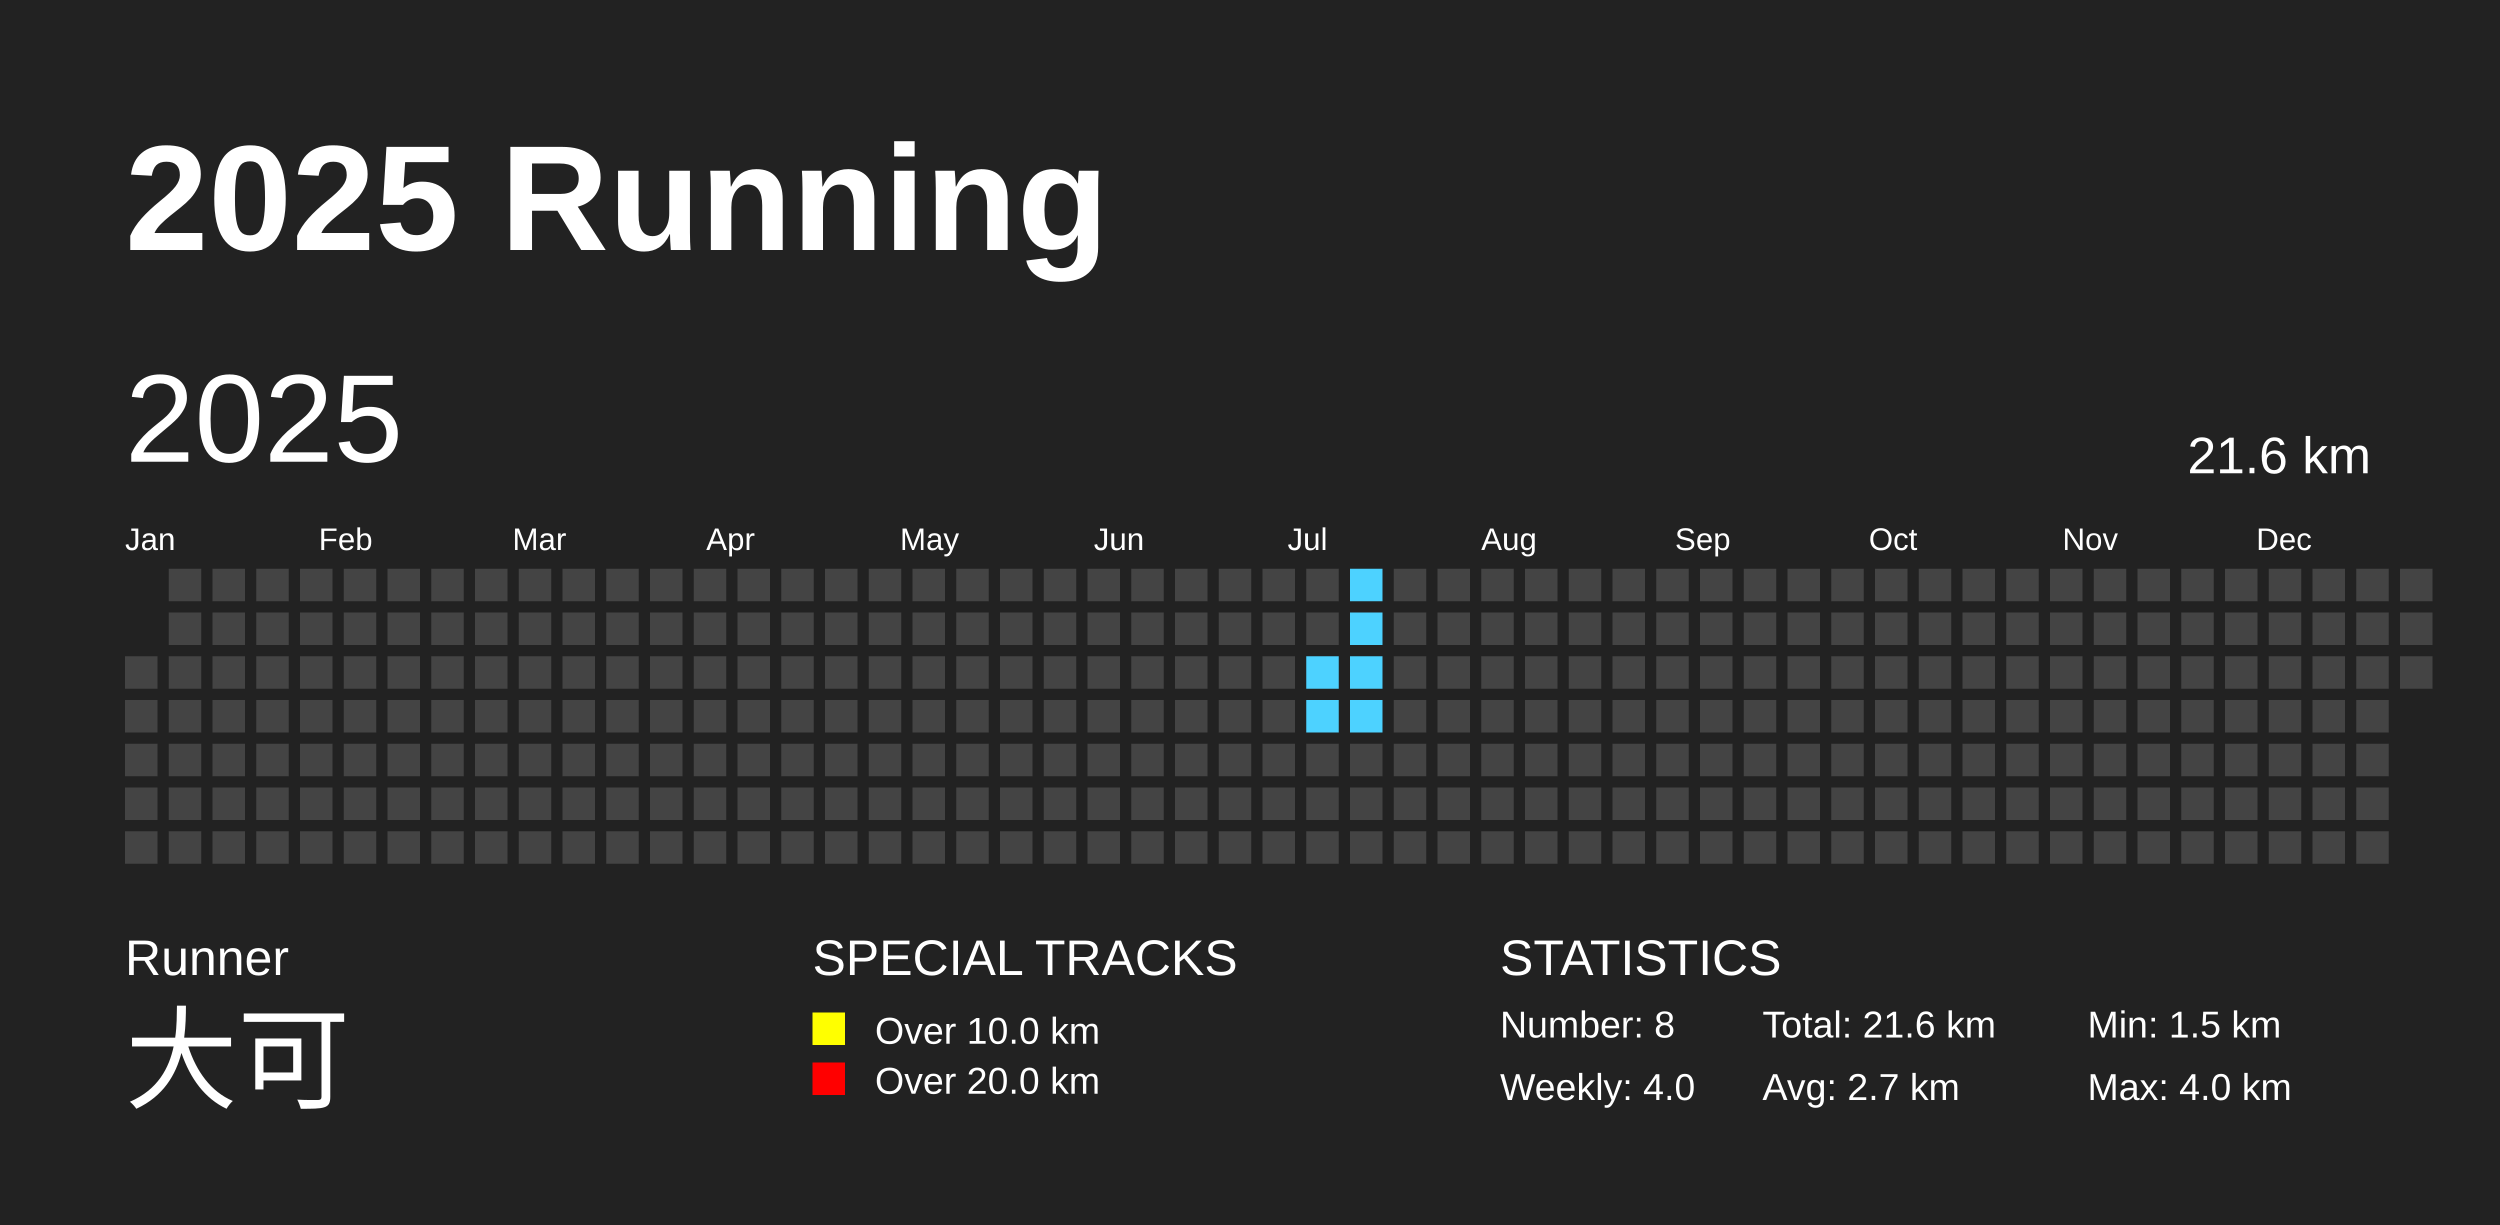
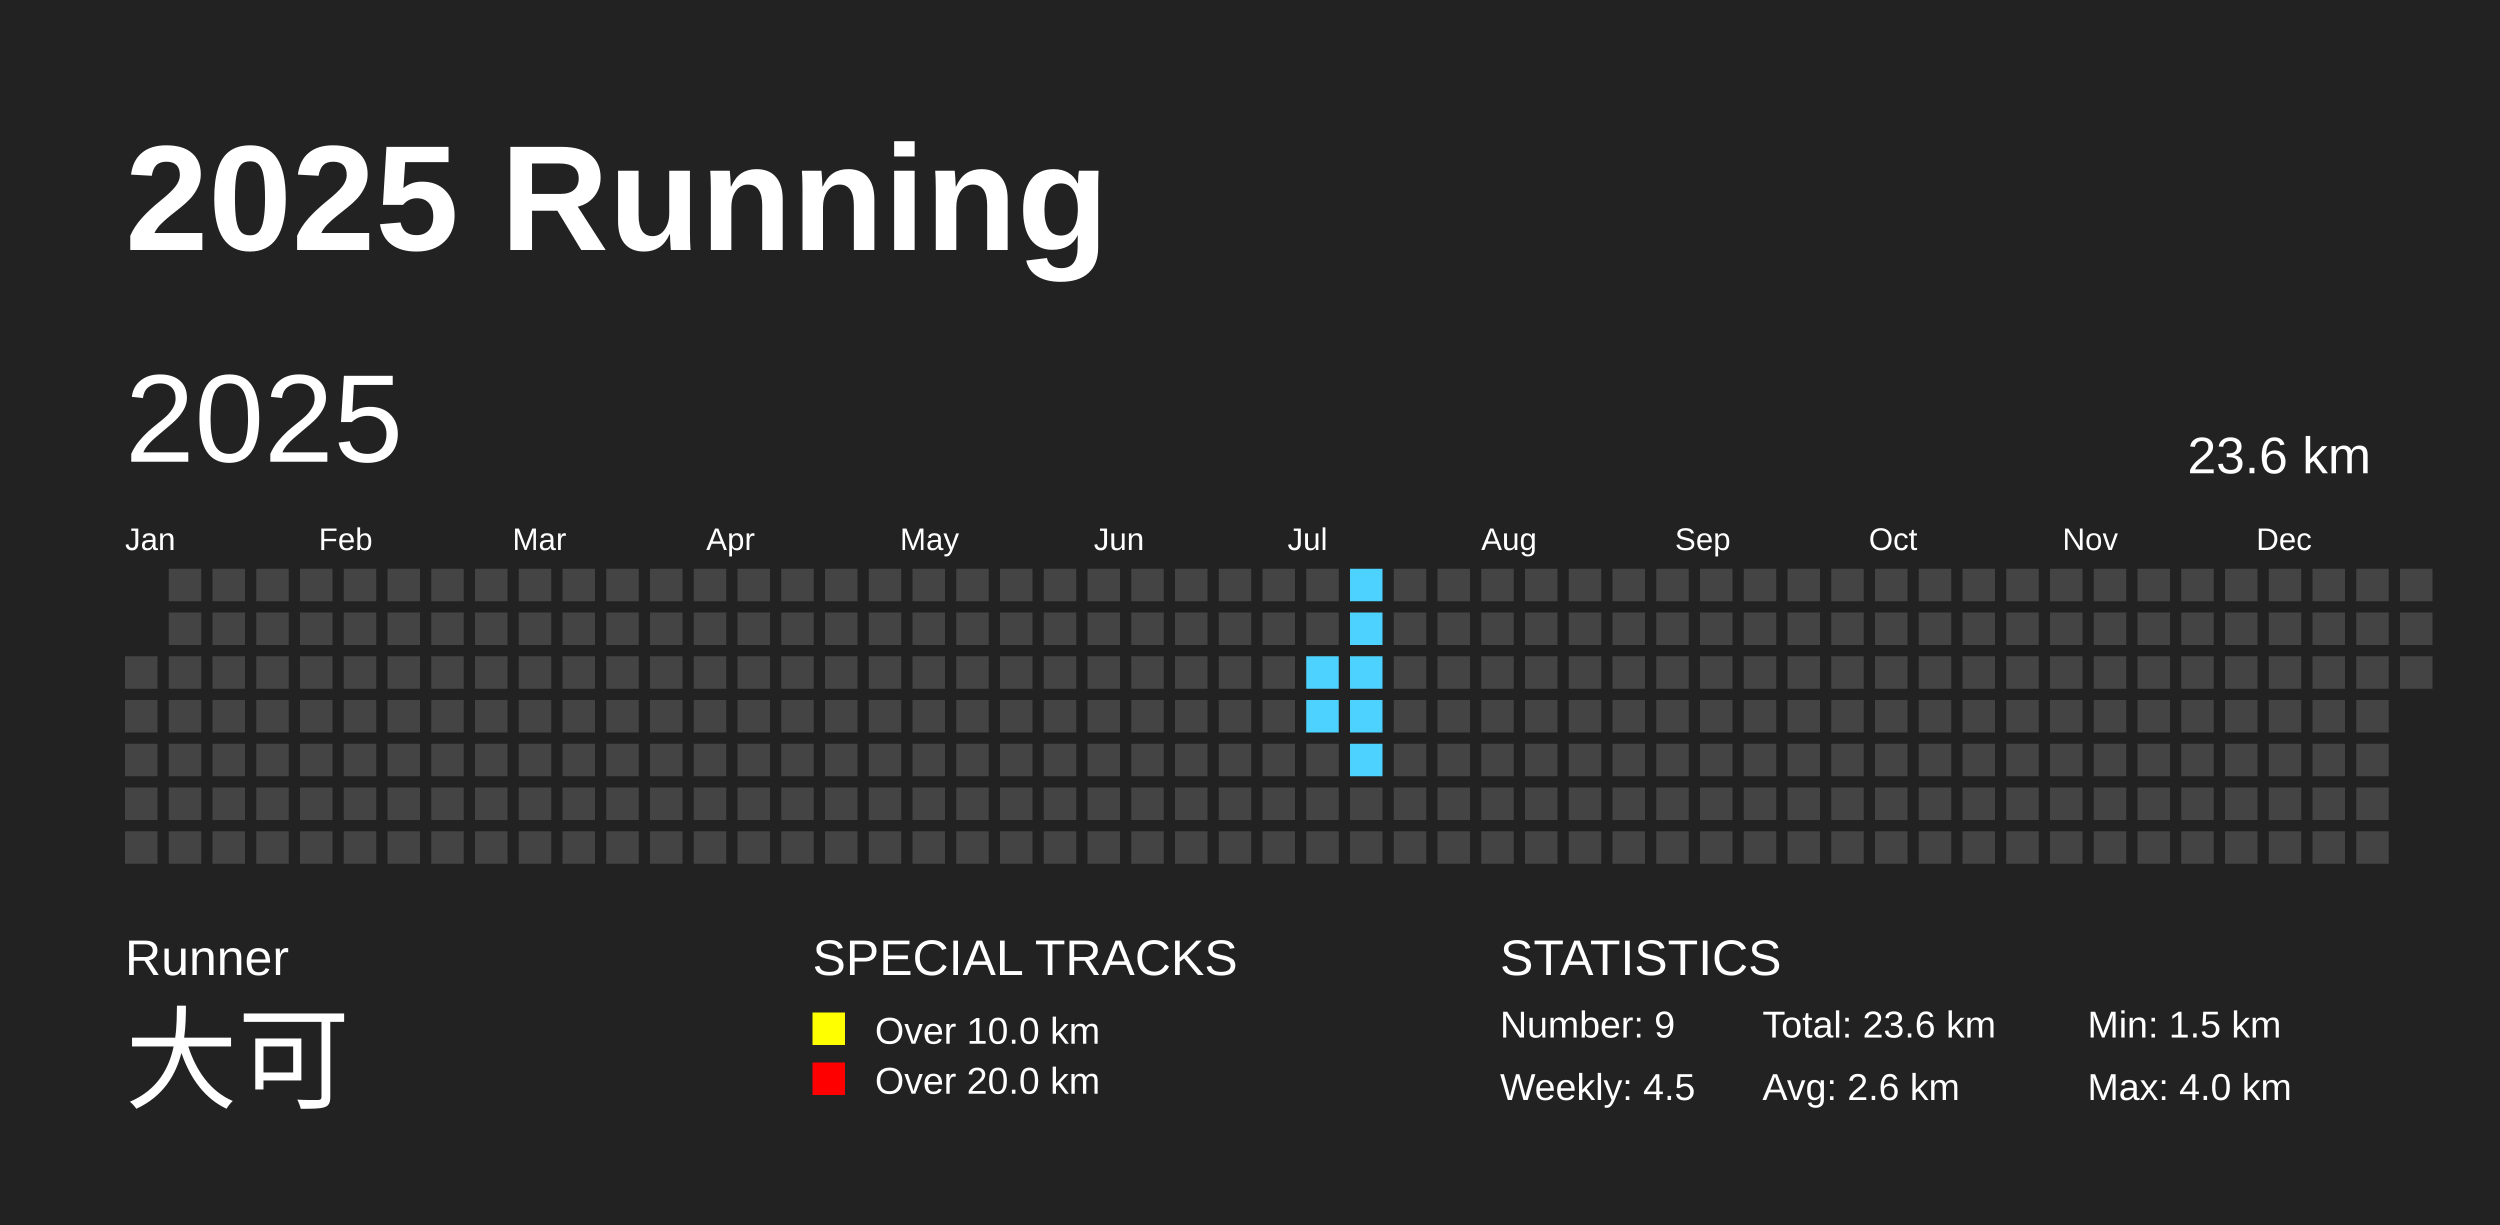
<svg xmlns="http://www.w3.org/2000/svg" baseProfile="full" height="98mm" version="1.1" viewBox="0,0,200,98" width="200mm">
  <defs />
  <rect fill="#222222" height="98" width="200" x="0" y="0" />
  <text fill="#FFFFFF" style="font-size:12px; font-family:Arial; font-weight:bold;" x="10" y="20">2025 Running</text>
  <text fill="#FFFFFF" style="font-size:4px; font-family:Arial" x="10" y="78">Runner</text>
  <text fill="#FFFFFF" style="font-size:9px; font-family:Arial" x="10" y="88">大可</text>
  <text fill="#FFFFFF" style="font-size:4px; font-family:Arial" x="65" y="78">SPECIAL TRACKS</text>
  <rect fill="yellow" height="2.6" width="2.6" x="65" y="81" />
  <text fill="#FFFFFF" style="font-size:3px; font-family:Arial" x="70" y="83.5">Over 10.0 km</text>
  <rect fill="red" height="2.6" width="2.6" x="65" y="85" />
  <text fill="#FFFFFF" style="font-size:3px; font-family:Arial" x="70" y="87.5">Over 20.0 km</text>
  <text fill="#FFFFFF" style="font-size:4px; font-family:Arial" x="120" y="78">STATISTICS</text>
-   <text fill="#FFFFFF" style="font-size:3px; font-family:Arial" x="120" y="83">Number: 8</text>
-   <text fill="#FFFFFF" style="font-size:3px; font-family:Arial" x="120" y="88">Weekly: 4.0</text>
-   <text fill="#FFFFFF" style="font-size:3px; font-family:Arial" x="141" y="83">Total: 21.6 km</text>
-   <text fill="#FFFFFF" style="font-size:3px; font-family:Arial" x="141" y="88">Avg: 2.7 km</text>
+   <text fill="#FFFFFF" style="font-size:3px; font-family:Arial" x="120" y="83">Number: 9</text>
+   <text fill="#FFFFFF" style="font-size:3px; font-family:Arial" x="120" y="88">Weekly: 4.5</text>
+   <text fill="#FFFFFF" style="font-size:3px; font-family:Arial" x="141" y="83">Total: 23.6 km</text>
+   <text fill="#FFFFFF" style="font-size:3px; font-family:Arial" x="141" y="88">Avg: 2.6 km</text>
  <text fill="#FFFFFF" style="font-size:3px; font-family:Arial" x="167" y="83">Min: 1.5 km</text>
  <text fill="#FFFFFF" style="font-size:3px; font-family:Arial" x="167" y="88">Max: 4.0 km</text>
  <text dominant-baseline="hanging" fill="#FFFFFF" style="font-size:10.0px; font-family:Arial;" x="10" y="30">2025</text>
-   <text dominant-baseline="hanging" fill="#FFFFFF" style="font-size:4.125px; font-family:Arial;" x="175" y="35">21.6 km</text>
+   <text dominant-baseline="hanging" fill="#FFFFFF" style="font-size:4.125px; font-family:Arial;" x="175" y="35">23.6 km</text>
  <text fill="#FFFFFF" style="font-size:2.5px; font-family:Arial" x="10.0" y="44">Jan</text>
  <text fill="#FFFFFF" style="font-size:2.5px; font-family:Arial" x="25.5" y="44">Feb</text>
  <text fill="#FFFFFF" style="font-size:2.5px; font-family:Arial" x="41.0" y="44">Mar</text>
  <text fill="#FFFFFF" style="font-size:2.5px; font-family:Arial" x="56.5" y="44">Apr</text>
  <text fill="#FFFFFF" style="font-size:2.5px; font-family:Arial" x="72.0" y="44">May</text>
  <text fill="#FFFFFF" style="font-size:2.5px; font-family:Arial" x="87.5" y="44">Jun</text>
  <text fill="#FFFFFF" style="font-size:2.5px; font-family:Arial" x="103.0" y="44">Jul</text>
  <text fill="#FFFFFF" style="font-size:2.5px; font-family:Arial" x="118.5" y="44">Aug</text>
  <text fill="#FFFFFF" style="font-size:2.5px; font-family:Arial" x="134.0" y="44">Sep</text>
  <text fill="#FFFFFF" style="font-size:2.5px; font-family:Arial" x="149.5" y="44">Oct</text>
  <text fill="#FFFFFF" style="font-size:2.5px; font-family:Arial" x="165.0" y="44">Nov</text>
  <text fill="#FFFFFF" style="font-size:2.5px; font-family:Arial" x="180.5" y="44">Dec</text>
  <rect fill="#444444" height="2.6" width="2.6" x="10.0" y="52.5" />
  <rect fill="#444444" height="2.6" width="2.6" x="10.0" y="56.0" />
  <rect fill="#444444" height="2.6" width="2.6" x="10.0" y="59.5" />
  <rect fill="#444444" height="2.6" width="2.6" x="10.0" y="63.0" />
  <rect fill="#444444" height="2.6" width="2.6" x="10.0" y="66.5" />
  <rect fill="#444444" height="2.6" width="2.6" x="13.5" y="45.5" />
  <rect fill="#444444" height="2.6" width="2.6" x="13.5" y="49.0" />
  <rect fill="#444444" height="2.6" width="2.6" x="13.5" y="52.5" />
  <rect fill="#444444" height="2.6" width="2.6" x="13.5" y="56.0" />
  <rect fill="#444444" height="2.6" width="2.6" x="13.5" y="59.5" />
  <rect fill="#444444" height="2.6" width="2.6" x="13.5" y="63.0" />
  <rect fill="#444444" height="2.6" width="2.6" x="13.5" y="66.5" />
  <rect fill="#444444" height="2.6" width="2.6" x="17.0" y="45.5" />
  <rect fill="#444444" height="2.6" width="2.6" x="17.0" y="49.0" />
  <rect fill="#444444" height="2.6" width="2.6" x="17.0" y="52.5" />
  <rect fill="#444444" height="2.6" width="2.6" x="17.0" y="56.0" />
  <rect fill="#444444" height="2.6" width="2.6" x="17.0" y="59.5" />
  <rect fill="#444444" height="2.6" width="2.6" x="17.0" y="63.0" />
  <rect fill="#444444" height="2.6" width="2.6" x="17.0" y="66.5" />
  <rect fill="#444444" height="2.6" width="2.6" x="20.5" y="45.5" />
  <rect fill="#444444" height="2.6" width="2.6" x="20.5" y="49.0" />
  <rect fill="#444444" height="2.6" width="2.6" x="20.5" y="52.5" />
  <rect fill="#444444" height="2.6" width="2.6" x="20.5" y="56.0" />
  <rect fill="#444444" height="2.6" width="2.6" x="20.5" y="59.5" />
  <rect fill="#444444" height="2.6" width="2.6" x="20.5" y="63.0" />
  <rect fill="#444444" height="2.6" width="2.6" x="20.5" y="66.5" />
  <rect fill="#444444" height="2.6" width="2.6" x="24.0" y="45.5" />
  <rect fill="#444444" height="2.6" width="2.6" x="24.0" y="49.0" />
  <rect fill="#444444" height="2.6" width="2.6" x="24.0" y="52.5" />
  <rect fill="#444444" height="2.6" width="2.6" x="24.0" y="56.0" />
  <rect fill="#444444" height="2.6" width="2.6" x="24.0" y="59.5" />
  <rect fill="#444444" height="2.6" width="2.6" x="24.0" y="63.0" />
  <rect fill="#444444" height="2.6" width="2.6" x="24.0" y="66.5" />
  <rect fill="#444444" height="2.6" width="2.6" x="27.5" y="45.5" />
  <rect fill="#444444" height="2.6" width="2.6" x="27.5" y="49.0" />
  <rect fill="#444444" height="2.6" width="2.6" x="27.5" y="52.5" />
  <rect fill="#444444" height="2.6" width="2.6" x="27.5" y="56.0" />
  <rect fill="#444444" height="2.6" width="2.6" x="27.5" y="59.5" />
  <rect fill="#444444" height="2.6" width="2.6" x="27.5" y="63.0" />
  <rect fill="#444444" height="2.6" width="2.6" x="27.5" y="66.5" />
  <rect fill="#444444" height="2.6" width="2.6" x="31.0" y="45.5" />
  <rect fill="#444444" height="2.6" width="2.6" x="31.0" y="49.0" />
  <rect fill="#444444" height="2.6" width="2.6" x="31.0" y="52.5" />
  <rect fill="#444444" height="2.6" width="2.6" x="31.0" y="56.0" />
  <rect fill="#444444" height="2.6" width="2.6" x="31.0" y="59.5" />
  <rect fill="#444444" height="2.6" width="2.6" x="31.0" y="63.0" />
  <rect fill="#444444" height="2.6" width="2.6" x="31.0" y="66.5" />
  <rect fill="#444444" height="2.6" width="2.6" x="34.5" y="45.5" />
  <rect fill="#444444" height="2.6" width="2.6" x="34.5" y="49.0" />
  <rect fill="#444444" height="2.6" width="2.6" x="34.5" y="52.5" />
  <rect fill="#444444" height="2.6" width="2.6" x="34.5" y="56.0" />
  <rect fill="#444444" height="2.6" width="2.6" x="34.5" y="59.5" />
  <rect fill="#444444" height="2.6" width="2.6" x="34.5" y="63.0" />
  <rect fill="#444444" height="2.6" width="2.6" x="34.5" y="66.5" />
  <rect fill="#444444" height="2.6" width="2.6" x="38.0" y="45.5" />
  <rect fill="#444444" height="2.6" width="2.6" x="38.0" y="49.0" />
  <rect fill="#444444" height="2.6" width="2.6" x="38.0" y="52.5" />
  <rect fill="#444444" height="2.6" width="2.6" x="38.0" y="56.0" />
  <rect fill="#444444" height="2.6" width="2.6" x="38.0" y="59.5" />
  <rect fill="#444444" height="2.6" width="2.6" x="38.0" y="63.0" />
  <rect fill="#444444" height="2.6" width="2.6" x="38.0" y="66.5" />
  <rect fill="#444444" height="2.6" width="2.6" x="41.5" y="45.5" />
  <rect fill="#444444" height="2.6" width="2.6" x="41.5" y="49.0" />
  <rect fill="#444444" height="2.6" width="2.6" x="41.5" y="52.5" />
  <rect fill="#444444" height="2.6" width="2.6" x="41.5" y="56.0" />
  <rect fill="#444444" height="2.6" width="2.6" x="41.5" y="59.5" />
  <rect fill="#444444" height="2.6" width="2.6" x="41.5" y="63.0" />
  <rect fill="#444444" height="2.6" width="2.6" x="41.5" y="66.5" />
  <rect fill="#444444" height="2.6" width="2.6" x="45.0" y="45.5" />
  <rect fill="#444444" height="2.6" width="2.6" x="45.0" y="49.0" />
  <rect fill="#444444" height="2.6" width="2.6" x="45.0" y="52.5" />
  <rect fill="#444444" height="2.6" width="2.6" x="45.0" y="56.0" />
  <rect fill="#444444" height="2.6" width="2.6" x="45.0" y="59.5" />
  <rect fill="#444444" height="2.6" width="2.6" x="45.0" y="63.0" />
  <rect fill="#444444" height="2.6" width="2.6" x="45.0" y="66.5" />
  <rect fill="#444444" height="2.6" width="2.6" x="48.5" y="45.5" />
  <rect fill="#444444" height="2.6" width="2.6" x="48.5" y="49.0" />
  <rect fill="#444444" height="2.6" width="2.6" x="48.5" y="52.5" />
  <rect fill="#444444" height="2.6" width="2.6" x="48.5" y="56.0" />
  <rect fill="#444444" height="2.6" width="2.6" x="48.5" y="59.5" />
  <rect fill="#444444" height="2.6" width="2.6" x="48.5" y="63.0" />
  <rect fill="#444444" height="2.6" width="2.6" x="48.5" y="66.5" />
  <rect fill="#444444" height="2.6" width="2.6" x="52.0" y="45.5" />
  <rect fill="#444444" height="2.6" width="2.6" x="52.0" y="49.0" />
  <rect fill="#444444" height="2.6" width="2.6" x="52.0" y="52.5" />
  <rect fill="#444444" height="2.6" width="2.6" x="52.0" y="56.0" />
  <rect fill="#444444" height="2.6" width="2.6" x="52.0" y="59.5" />
  <rect fill="#444444" height="2.6" width="2.6" x="52.0" y="63.0" />
  <rect fill="#444444" height="2.6" width="2.6" x="52.0" y="66.5" />
  <rect fill="#444444" height="2.6" width="2.6" x="55.5" y="45.5" />
  <rect fill="#444444" height="2.6" width="2.6" x="55.5" y="49.0" />
  <rect fill="#444444" height="2.6" width="2.6" x="55.5" y="52.5" />
  <rect fill="#444444" height="2.6" width="2.6" x="55.5" y="56.0" />
  <rect fill="#444444" height="2.6" width="2.6" x="55.5" y="59.5" />
  <rect fill="#444444" height="2.6" width="2.6" x="55.5" y="63.0" />
  <rect fill="#444444" height="2.6" width="2.6" x="55.5" y="66.5" />
  <rect fill="#444444" height="2.6" width="2.6" x="59.0" y="45.5" />
  <rect fill="#444444" height="2.6" width="2.6" x="59.0" y="49.0" />
  <rect fill="#444444" height="2.6" width="2.6" x="59.0" y="52.5" />
  <rect fill="#444444" height="2.6" width="2.6" x="59.0" y="56.0" />
  <rect fill="#444444" height="2.6" width="2.6" x="59.0" y="59.5" />
  <rect fill="#444444" height="2.6" width="2.6" x="59.0" y="63.0" />
  <rect fill="#444444" height="2.6" width="2.6" x="59.0" y="66.5" />
  <rect fill="#444444" height="2.6" width="2.6" x="62.5" y="45.5" />
  <rect fill="#444444" height="2.6" width="2.6" x="62.5" y="49.0" />
  <rect fill="#444444" height="2.6" width="2.6" x="62.5" y="52.5" />
  <rect fill="#444444" height="2.6" width="2.6" x="62.5" y="56.0" />
  <rect fill="#444444" height="2.6" width="2.6" x="62.5" y="59.5" />
  <rect fill="#444444" height="2.6" width="2.6" x="62.5" y="63.0" />
  <rect fill="#444444" height="2.6" width="2.6" x="62.5" y="66.5" />
  <rect fill="#444444" height="2.6" width="2.6" x="66.0" y="45.5" />
  <rect fill="#444444" height="2.6" width="2.6" x="66.0" y="49.0" />
  <rect fill="#444444" height="2.6" width="2.6" x="66.0" y="52.5" />
  <rect fill="#444444" height="2.6" width="2.6" x="66.0" y="56.0" />
  <rect fill="#444444" height="2.6" width="2.6" x="66.0" y="59.5" />
  <rect fill="#444444" height="2.6" width="2.6" x="66.0" y="63.0" />
  <rect fill="#444444" height="2.6" width="2.6" x="66.0" y="66.5" />
  <rect fill="#444444" height="2.6" width="2.6" x="69.5" y="45.5" />
  <rect fill="#444444" height="2.6" width="2.6" x="69.5" y="49.0" />
  <rect fill="#444444" height="2.6" width="2.6" x="69.5" y="52.5" />
  <rect fill="#444444" height="2.6" width="2.6" x="69.5" y="56.0" />
  <rect fill="#444444" height="2.6" width="2.6" x="69.5" y="59.5" />
  <rect fill="#444444" height="2.6" width="2.6" x="69.5" y="63.0" />
  <rect fill="#444444" height="2.6" width="2.6" x="69.5" y="66.5" />
  <rect fill="#444444" height="2.6" width="2.6" x="73.0" y="45.5" />
  <rect fill="#444444" height="2.6" width="2.6" x="73.0" y="49.0" />
  <rect fill="#444444" height="2.6" width="2.6" x="73.0" y="52.5" />
  <rect fill="#444444" height="2.6" width="2.6" x="73.0" y="56.0" />
  <rect fill="#444444" height="2.6" width="2.6" x="73.0" y="59.5" />
  <rect fill="#444444" height="2.6" width="2.6" x="73.0" y="63.0" />
  <rect fill="#444444" height="2.6" width="2.6" x="73.0" y="66.5" />
  <rect fill="#444444" height="2.6" width="2.6" x="76.5" y="45.5" />
  <rect fill="#444444" height="2.6" width="2.6" x="76.5" y="49.0" />
  <rect fill="#444444" height="2.6" width="2.6" x="76.5" y="52.5" />
  <rect fill="#444444" height="2.6" width="2.6" x="76.5" y="56.0" />
  <rect fill="#444444" height="2.6" width="2.6" x="76.5" y="59.5" />
  <rect fill="#444444" height="2.6" width="2.6" x="76.5" y="63.0" />
  <rect fill="#444444" height="2.6" width="2.6" x="76.5" y="66.5" />
  <rect fill="#444444" height="2.6" width="2.6" x="80.0" y="45.5" />
  <rect fill="#444444" height="2.6" width="2.6" x="80.0" y="49.0" />
  <rect fill="#444444" height="2.6" width="2.6" x="80.0" y="52.5" />
  <rect fill="#444444" height="2.6" width="2.6" x="80.0" y="56.0" />
  <rect fill="#444444" height="2.6" width="2.6" x="80.0" y="59.5" />
  <rect fill="#444444" height="2.6" width="2.6" x="80.0" y="63.0" />
  <rect fill="#444444" height="2.6" width="2.6" x="80.0" y="66.5" />
  <rect fill="#444444" height="2.6" width="2.6" x="83.5" y="45.5" />
  <rect fill="#444444" height="2.6" width="2.6" x="83.5" y="49.0" />
  <rect fill="#444444" height="2.6" width="2.6" x="83.5" y="52.5" />
  <rect fill="#444444" height="2.6" width="2.6" x="83.5" y="56.0" />
  <rect fill="#444444" height="2.6" width="2.6" x="83.5" y="59.5" />
  <rect fill="#444444" height="2.6" width="2.6" x="83.5" y="63.0" />
  <rect fill="#444444" height="2.6" width="2.6" x="83.5" y="66.5" />
  <rect fill="#444444" height="2.6" width="2.6" x="87.0" y="45.5" />
  <rect fill="#444444" height="2.6" width="2.6" x="87.0" y="49.0" />
  <rect fill="#444444" height="2.6" width="2.6" x="87.0" y="52.5" />
  <rect fill="#444444" height="2.6" width="2.6" x="87.0" y="56.0" />
  <rect fill="#444444" height="2.6" width="2.6" x="87.0" y="59.5" />
  <rect fill="#444444" height="2.6" width="2.6" x="87.0" y="63.0" />
  <rect fill="#444444" height="2.6" width="2.6" x="87.0" y="66.5" />
  <rect fill="#444444" height="2.6" width="2.6" x="90.5" y="45.5" />
  <rect fill="#444444" height="2.6" width="2.6" x="90.5" y="49.0" />
  <rect fill="#444444" height="2.6" width="2.6" x="90.5" y="52.5" />
  <rect fill="#444444" height="2.6" width="2.6" x="90.5" y="56.0" />
  <rect fill="#444444" height="2.6" width="2.6" x="90.5" y="59.5" />
  <rect fill="#444444" height="2.6" width="2.6" x="90.5" y="63.0" />
  <rect fill="#444444" height="2.6" width="2.6" x="90.5" y="66.5" />
  <rect fill="#444444" height="2.6" width="2.6" x="94.0" y="45.5" />
  <rect fill="#444444" height="2.6" width="2.6" x="94.0" y="49.0" />
  <rect fill="#444444" height="2.6" width="2.6" x="94.0" y="52.5" />
  <rect fill="#444444" height="2.6" width="2.6" x="94.0" y="56.0" />
  <rect fill="#444444" height="2.6" width="2.6" x="94.0" y="59.5" />
  <rect fill="#444444" height="2.6" width="2.6" x="94.0" y="63.0" />
  <rect fill="#444444" height="2.6" width="2.6" x="94.0" y="66.5" />
  <rect fill="#444444" height="2.6" width="2.6" x="97.5" y="45.5" />
  <rect fill="#444444" height="2.6" width="2.6" x="97.5" y="49.0" />
  <rect fill="#444444" height="2.6" width="2.6" x="97.5" y="52.5" />
  <rect fill="#444444" height="2.6" width="2.6" x="97.5" y="56.0" />
  <rect fill="#444444" height="2.6" width="2.6" x="97.5" y="59.5" />
  <rect fill="#444444" height="2.6" width="2.6" x="97.5" y="63.0" />
  <rect fill="#444444" height="2.6" width="2.6" x="97.5" y="66.5" />
  <rect fill="#444444" height="2.6" width="2.6" x="101.0" y="45.5" />
  <rect fill="#444444" height="2.6" width="2.6" x="101.0" y="49.0" />
  <rect fill="#444444" height="2.6" width="2.6" x="101.0" y="52.5" />
  <rect fill="#444444" height="2.6" width="2.6" x="101.0" y="56.0" />
  <rect fill="#444444" height="2.6" width="2.6" x="101.0" y="59.5" />
  <rect fill="#444444" height="2.6" width="2.6" x="101.0" y="63.0" />
  <rect fill="#444444" height="2.6" width="2.6" x="101.0" y="66.5" />
  <rect fill="#444444" height="2.6" width="2.6" x="104.5" y="45.5" />
  <rect fill="#444444" height="2.6" width="2.6" x="104.5" y="49.0" />
  <rect fill="#4DD2FF" height="2.6" width="2.6" x="104.5" y="52.5" />
  <rect fill="#4DD2FF" height="2.6" width="2.6" x="104.5" y="56.0" />
  <rect fill="#444444" height="2.6" width="2.6" x="104.5" y="59.5" />
  <rect fill="#444444" height="2.6" width="2.6" x="104.5" y="63.0" />
  <rect fill="#444444" height="2.6" width="2.6" x="104.5" y="66.5" />
  <rect fill="#4DD2FF" height="2.6" width="2.6" x="108.0" y="45.5" />
  <rect fill="#4DD2FF" height="2.6" width="2.6" x="108.0" y="49.0" />
  <rect fill="#4DD2FF" height="2.6" width="2.6" x="108.0" y="52.5" />
  <rect fill="#4DD2FF" height="2.6" width="2.6" x="108.0" y="56.0" />
-   <rect fill="#444444" height="2.6" width="2.6" x="108.0" y="59.5" />
+   <rect fill="#4DD2FF" height="2.6" width="2.6" x="108.0" y="59.5" />
  <rect fill="#444444" height="2.6" width="2.6" x="108.0" y="63.0" />
  <rect fill="#444444" height="2.6" width="2.6" x="108.0" y="66.5" />
  <rect fill="#444444" height="2.6" width="2.6" x="111.5" y="45.5" />
  <rect fill="#444444" height="2.6" width="2.6" x="111.5" y="49.0" />
  <rect fill="#444444" height="2.6" width="2.6" x="111.5" y="52.5" />
  <rect fill="#444444" height="2.6" width="2.6" x="111.5" y="56.0" />
  <rect fill="#444444" height="2.6" width="2.6" x="111.5" y="59.5" />
  <rect fill="#444444" height="2.6" width="2.6" x="111.5" y="63.0" />
  <rect fill="#444444" height="2.6" width="2.6" x="111.5" y="66.5" />
  <rect fill="#444444" height="2.6" width="2.6" x="115.0" y="45.5" />
  <rect fill="#444444" height="2.6" width="2.6" x="115.0" y="49.0" />
  <rect fill="#444444" height="2.6" width="2.6" x="115.0" y="52.5" />
  <rect fill="#444444" height="2.6" width="2.6" x="115.0" y="56.0" />
  <rect fill="#444444" height="2.6" width="2.6" x="115.0" y="59.5" />
  <rect fill="#444444" height="2.6" width="2.6" x="115.0" y="63.0" />
  <rect fill="#444444" height="2.6" width="2.6" x="115.0" y="66.5" />
  <rect fill="#444444" height="2.6" width="2.6" x="118.5" y="45.5" />
  <rect fill="#444444" height="2.6" width="2.6" x="118.5" y="49.0" />
  <rect fill="#444444" height="2.6" width="2.6" x="118.5" y="52.5" />
  <rect fill="#444444" height="2.6" width="2.6" x="118.5" y="56.0" />
  <rect fill="#444444" height="2.6" width="2.6" x="118.5" y="59.5" />
  <rect fill="#444444" height="2.6" width="2.6" x="118.5" y="63.0" />
  <rect fill="#444444" height="2.6" width="2.6" x="118.5" y="66.5" />
  <rect fill="#444444" height="2.6" width="2.6" x="122.0" y="45.5" />
  <rect fill="#444444" height="2.6" width="2.6" x="122.0" y="49.0" />
  <rect fill="#444444" height="2.6" width="2.6" x="122.0" y="52.5" />
  <rect fill="#444444" height="2.6" width="2.6" x="122.0" y="56.0" />
  <rect fill="#444444" height="2.6" width="2.6" x="122.0" y="59.5" />
  <rect fill="#444444" height="2.6" width="2.6" x="122.0" y="63.0" />
  <rect fill="#444444" height="2.6" width="2.6" x="122.0" y="66.5" />
  <rect fill="#444444" height="2.6" width="2.6" x="125.5" y="45.5" />
  <rect fill="#444444" height="2.6" width="2.6" x="125.5" y="49.0" />
  <rect fill="#444444" height="2.6" width="2.6" x="125.5" y="52.5" />
  <rect fill="#444444" height="2.6" width="2.6" x="125.5" y="56.0" />
  <rect fill="#444444" height="2.6" width="2.6" x="125.5" y="59.5" />
  <rect fill="#444444" height="2.6" width="2.6" x="125.5" y="63.0" />
  <rect fill="#444444" height="2.6" width="2.6" x="125.5" y="66.5" />
  <rect fill="#444444" height="2.6" width="2.6" x="129.0" y="45.5" />
  <rect fill="#444444" height="2.6" width="2.6" x="129.0" y="49.0" />
  <rect fill="#444444" height="2.6" width="2.6" x="129.0" y="52.5" />
  <rect fill="#444444" height="2.6" width="2.6" x="129.0" y="56.0" />
  <rect fill="#444444" height="2.6" width="2.6" x="129.0" y="59.5" />
  <rect fill="#444444" height="2.6" width="2.6" x="129.0" y="63.0" />
  <rect fill="#444444" height="2.6" width="2.6" x="129.0" y="66.5" />
  <rect fill="#444444" height="2.6" width="2.6" x="132.5" y="45.5" />
  <rect fill="#444444" height="2.6" width="2.6" x="132.5" y="49.0" />
  <rect fill="#444444" height="2.6" width="2.6" x="132.5" y="52.5" />
  <rect fill="#444444" height="2.6" width="2.6" x="132.5" y="56.0" />
  <rect fill="#444444" height="2.6" width="2.6" x="132.5" y="59.5" />
  <rect fill="#444444" height="2.6" width="2.6" x="132.5" y="63.0" />
  <rect fill="#444444" height="2.6" width="2.6" x="132.5" y="66.5" />
  <rect fill="#444444" height="2.6" width="2.6" x="136.0" y="45.5" />
  <rect fill="#444444" height="2.6" width="2.6" x="136.0" y="49.0" />
  <rect fill="#444444" height="2.6" width="2.6" x="136.0" y="52.5" />
  <rect fill="#444444" height="2.6" width="2.6" x="136.0" y="56.0" />
  <rect fill="#444444" height="2.6" width="2.6" x="136.0" y="59.5" />
  <rect fill="#444444" height="2.6" width="2.6" x="136.0" y="63.0" />
  <rect fill="#444444" height="2.6" width="2.6" x="136.0" y="66.5" />
  <rect fill="#444444" height="2.6" width="2.6" x="139.5" y="45.5" />
  <rect fill="#444444" height="2.6" width="2.6" x="139.5" y="49.0" />
  <rect fill="#444444" height="2.6" width="2.6" x="139.5" y="52.5" />
  <rect fill="#444444" height="2.6" width="2.6" x="139.5" y="56.0" />
  <rect fill="#444444" height="2.6" width="2.6" x="139.5" y="59.5" />
  <rect fill="#444444" height="2.6" width="2.6" x="139.5" y="63.0" />
  <rect fill="#444444" height="2.6" width="2.6" x="139.5" y="66.5" />
  <rect fill="#444444" height="2.6" width="2.6" x="143.0" y="45.5" />
  <rect fill="#444444" height="2.6" width="2.6" x="143.0" y="49.0" />
  <rect fill="#444444" height="2.6" width="2.6" x="143.0" y="52.5" />
  <rect fill="#444444" height="2.6" width="2.6" x="143.0" y="56.0" />
  <rect fill="#444444" height="2.6" width="2.6" x="143.0" y="59.5" />
  <rect fill="#444444" height="2.6" width="2.6" x="143.0" y="63.0" />
  <rect fill="#444444" height="2.6" width="2.6" x="143.0" y="66.5" />
  <rect fill="#444444" height="2.6" width="2.6" x="146.5" y="45.5" />
  <rect fill="#444444" height="2.6" width="2.6" x="146.5" y="49.0" />
  <rect fill="#444444" height="2.6" width="2.6" x="146.5" y="52.5" />
  <rect fill="#444444" height="2.6" width="2.6" x="146.5" y="56.0" />
  <rect fill="#444444" height="2.6" width="2.6" x="146.5" y="59.5" />
  <rect fill="#444444" height="2.6" width="2.6" x="146.5" y="63.0" />
  <rect fill="#444444" height="2.6" width="2.6" x="146.5" y="66.5" />
  <rect fill="#444444" height="2.6" width="2.6" x="150.0" y="45.5" />
  <rect fill="#444444" height="2.6" width="2.6" x="150.0" y="49.0" />
  <rect fill="#444444" height="2.6" width="2.6" x="150.0" y="52.5" />
  <rect fill="#444444" height="2.6" width="2.6" x="150.0" y="56.0" />
  <rect fill="#444444" height="2.6" width="2.6" x="150.0" y="59.5" />
  <rect fill="#444444" height="2.6" width="2.6" x="150.0" y="63.0" />
  <rect fill="#444444" height="2.6" width="2.6" x="150.0" y="66.5" />
  <rect fill="#444444" height="2.6" width="2.6" x="153.5" y="45.5" />
  <rect fill="#444444" height="2.6" width="2.6" x="153.5" y="49.0" />
  <rect fill="#444444" height="2.6" width="2.6" x="153.5" y="52.5" />
  <rect fill="#444444" height="2.6" width="2.6" x="153.5" y="56.0" />
  <rect fill="#444444" height="2.6" width="2.6" x="153.5" y="59.5" />
  <rect fill="#444444" height="2.6" width="2.6" x="153.5" y="63.0" />
  <rect fill="#444444" height="2.6" width="2.6" x="153.5" y="66.5" />
  <rect fill="#444444" height="2.6" width="2.6" x="157.0" y="45.5" />
  <rect fill="#444444" height="2.6" width="2.6" x="157.0" y="49.0" />
  <rect fill="#444444" height="2.6" width="2.6" x="157.0" y="52.5" />
  <rect fill="#444444" height="2.6" width="2.6" x="157.0" y="56.0" />
  <rect fill="#444444" height="2.6" width="2.6" x="157.0" y="59.5" />
  <rect fill="#444444" height="2.6" width="2.6" x="157.0" y="63.0" />
  <rect fill="#444444" height="2.6" width="2.6" x="157.0" y="66.5" />
  <rect fill="#444444" height="2.6" width="2.6" x="160.5" y="45.5" />
  <rect fill="#444444" height="2.6" width="2.6" x="160.5" y="49.0" />
  <rect fill="#444444" height="2.6" width="2.6" x="160.5" y="52.5" />
  <rect fill="#444444" height="2.6" width="2.6" x="160.5" y="56.0" />
  <rect fill="#444444" height="2.6" width="2.6" x="160.5" y="59.5" />
  <rect fill="#444444" height="2.6" width="2.6" x="160.5" y="63.0" />
  <rect fill="#444444" height="2.6" width="2.6" x="160.5" y="66.5" />
  <rect fill="#444444" height="2.6" width="2.6" x="164.0" y="45.5" />
  <rect fill="#444444" height="2.6" width="2.6" x="164.0" y="49.0" />
  <rect fill="#444444" height="2.6" width="2.6" x="164.0" y="52.5" />
  <rect fill="#444444" height="2.6" width="2.6" x="164.0" y="56.0" />
  <rect fill="#444444" height="2.6" width="2.6" x="164.0" y="59.5" />
  <rect fill="#444444" height="2.6" width="2.6" x="164.0" y="63.0" />
  <rect fill="#444444" height="2.6" width="2.6" x="164.0" y="66.5" />
  <rect fill="#444444" height="2.6" width="2.6" x="167.5" y="45.5" />
  <rect fill="#444444" height="2.6" width="2.6" x="167.5" y="49.0" />
  <rect fill="#444444" height="2.6" width="2.6" x="167.5" y="52.5" />
  <rect fill="#444444" height="2.6" width="2.6" x="167.5" y="56.0" />
  <rect fill="#444444" height="2.6" width="2.6" x="167.5" y="59.5" />
  <rect fill="#444444" height="2.6" width="2.6" x="167.5" y="63.0" />
  <rect fill="#444444" height="2.6" width="2.6" x="167.5" y="66.5" />
  <rect fill="#444444" height="2.6" width="2.6" x="171.0" y="45.5" />
  <rect fill="#444444" height="2.6" width="2.6" x="171.0" y="49.0" />
  <rect fill="#444444" height="2.6" width="2.6" x="171.0" y="52.5" />
  <rect fill="#444444" height="2.6" width="2.6" x="171.0" y="56.0" />
  <rect fill="#444444" height="2.6" width="2.6" x="171.0" y="59.5" />
  <rect fill="#444444" height="2.6" width="2.6" x="171.0" y="63.0" />
  <rect fill="#444444" height="2.6" width="2.6" x="171.0" y="66.5" />
  <rect fill="#444444" height="2.6" width="2.6" x="174.5" y="45.5" />
  <rect fill="#444444" height="2.6" width="2.6" x="174.5" y="49.0" />
  <rect fill="#444444" height="2.6" width="2.6" x="174.5" y="52.5" />
  <rect fill="#444444" height="2.6" width="2.6" x="174.5" y="56.0" />
  <rect fill="#444444" height="2.6" width="2.6" x="174.5" y="59.5" />
  <rect fill="#444444" height="2.6" width="2.6" x="174.5" y="63.0" />
  <rect fill="#444444" height="2.6" width="2.6" x="174.5" y="66.5" />
  <rect fill="#444444" height="2.6" width="2.6" x="178.0" y="45.5" />
  <rect fill="#444444" height="2.6" width="2.6" x="178.0" y="49.0" />
  <rect fill="#444444" height="2.6" width="2.6" x="178.0" y="52.5" />
  <rect fill="#444444" height="2.6" width="2.6" x="178.0" y="56.0" />
  <rect fill="#444444" height="2.6" width="2.6" x="178.0" y="59.5" />
  <rect fill="#444444" height="2.6" width="2.6" x="178.0" y="63.0" />
  <rect fill="#444444" height="2.6" width="2.6" x="178.0" y="66.5" />
  <rect fill="#444444" height="2.6" width="2.6" x="181.5" y="45.5" />
  <rect fill="#444444" height="2.6" width="2.6" x="181.5" y="49.0" />
  <rect fill="#444444" height="2.6" width="2.6" x="181.5" y="52.5" />
  <rect fill="#444444" height="2.6" width="2.6" x="181.5" y="56.0" />
  <rect fill="#444444" height="2.6" width="2.6" x="181.5" y="59.5" />
  <rect fill="#444444" height="2.6" width="2.6" x="181.5" y="63.0" />
  <rect fill="#444444" height="2.6" width="2.6" x="181.5" y="66.5" />
  <rect fill="#444444" height="2.6" width="2.6" x="185.0" y="45.5" />
  <rect fill="#444444" height="2.6" width="2.6" x="185.0" y="49.0" />
  <rect fill="#444444" height="2.6" width="2.6" x="185.0" y="52.5" />
  <rect fill="#444444" height="2.6" width="2.6" x="185.0" y="56.0" />
  <rect fill="#444444" height="2.6" width="2.6" x="185.0" y="59.5" />
  <rect fill="#444444" height="2.6" width="2.6" x="185.0" y="63.0" />
  <rect fill="#444444" height="2.6" width="2.6" x="185.0" y="66.5" />
  <rect fill="#444444" height="2.6" width="2.6" x="188.5" y="45.5" />
  <rect fill="#444444" height="2.6" width="2.6" x="188.5" y="49.0" />
  <rect fill="#444444" height="2.6" width="2.6" x="188.5" y="52.5" />
  <rect fill="#444444" height="2.6" width="2.6" x="188.5" y="56.0" />
  <rect fill="#444444" height="2.6" width="2.6" x="188.5" y="59.5" />
  <rect fill="#444444" height="2.6" width="2.6" x="188.5" y="63.0" />
  <rect fill="#444444" height="2.6" width="2.6" x="188.5" y="66.5" />
  <rect fill="#444444" height="2.6" width="2.6" x="192.0" y="45.5" />
  <rect fill="#444444" height="2.6" width="2.6" x="192.0" y="49.0" />
  <rect fill="#444444" height="2.6" width="2.6" x="192.0" y="52.5" />
</svg>
